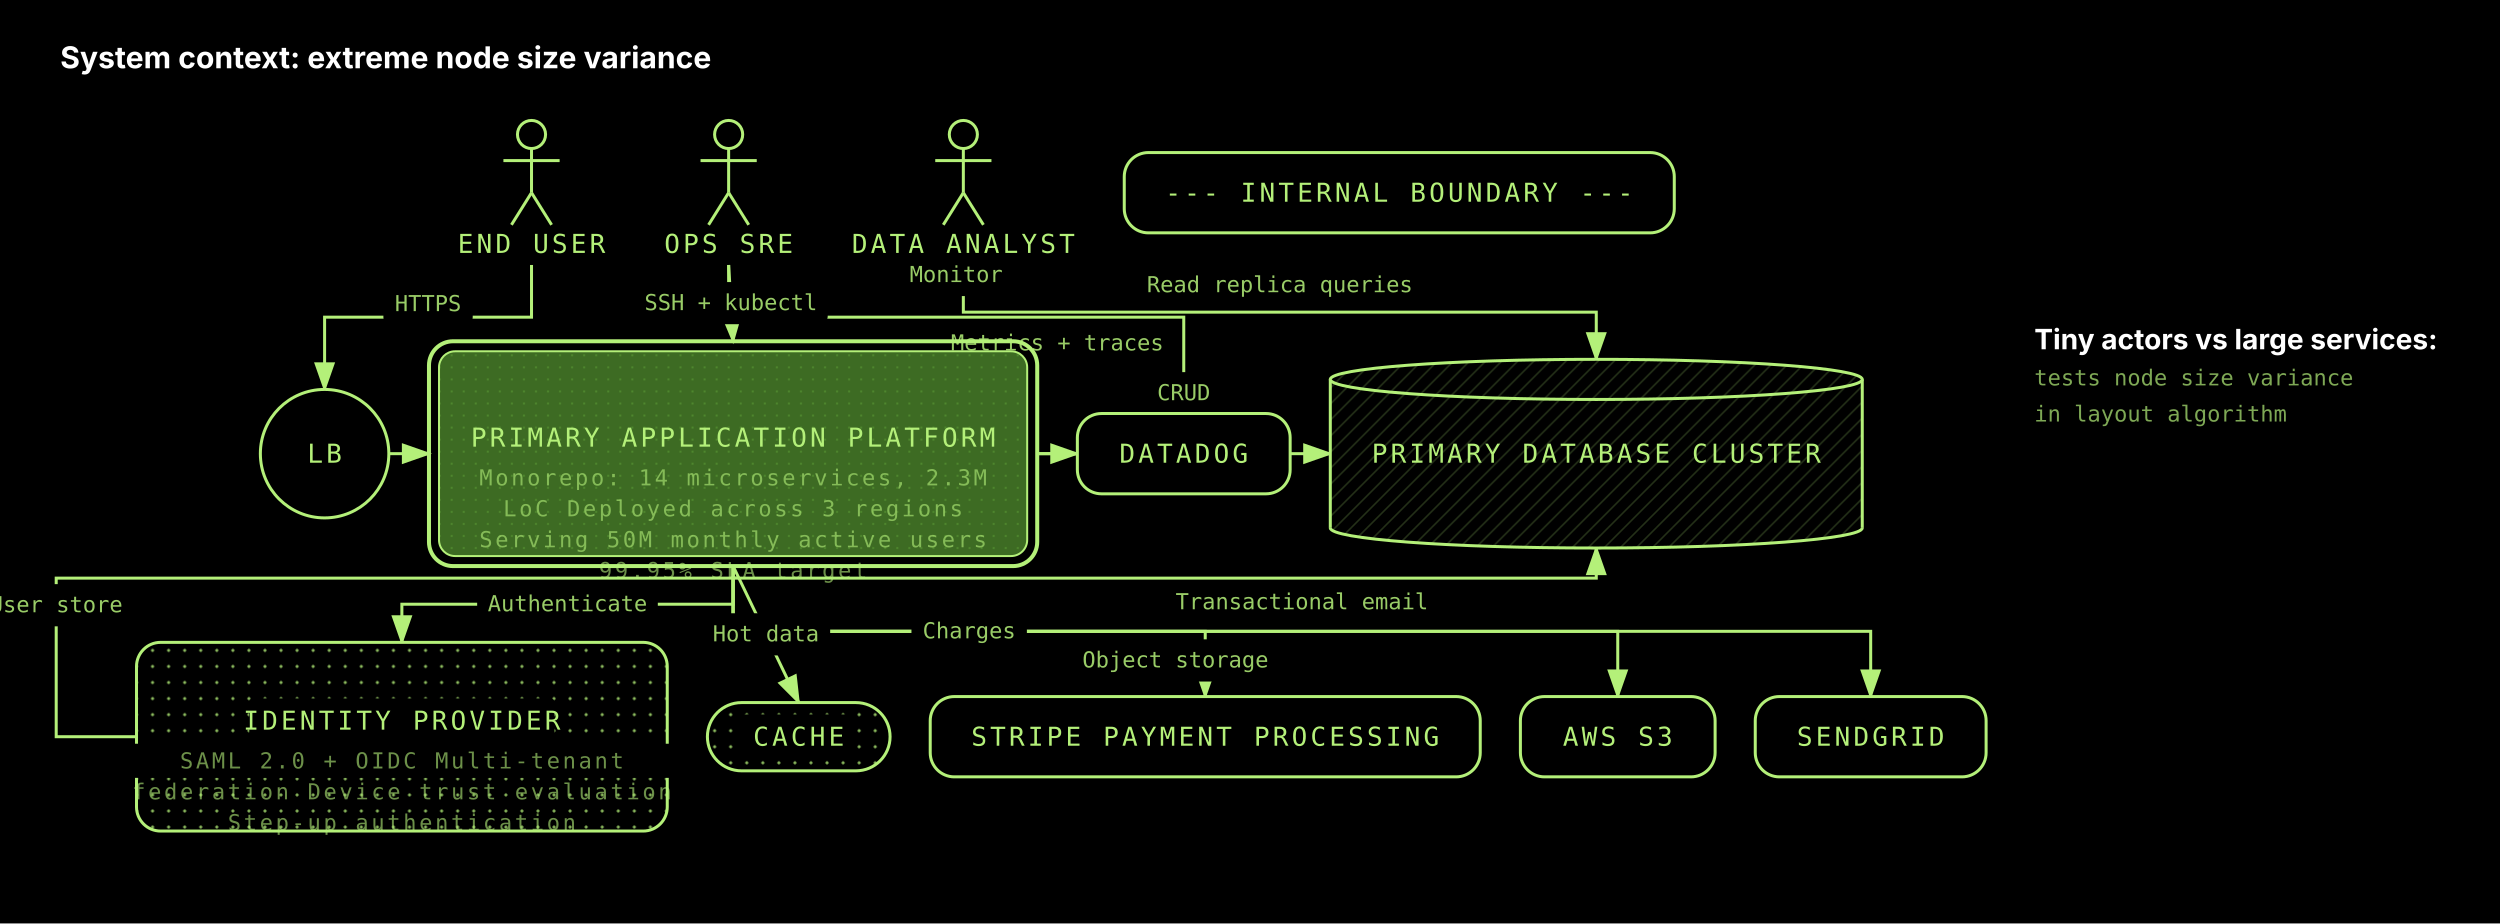
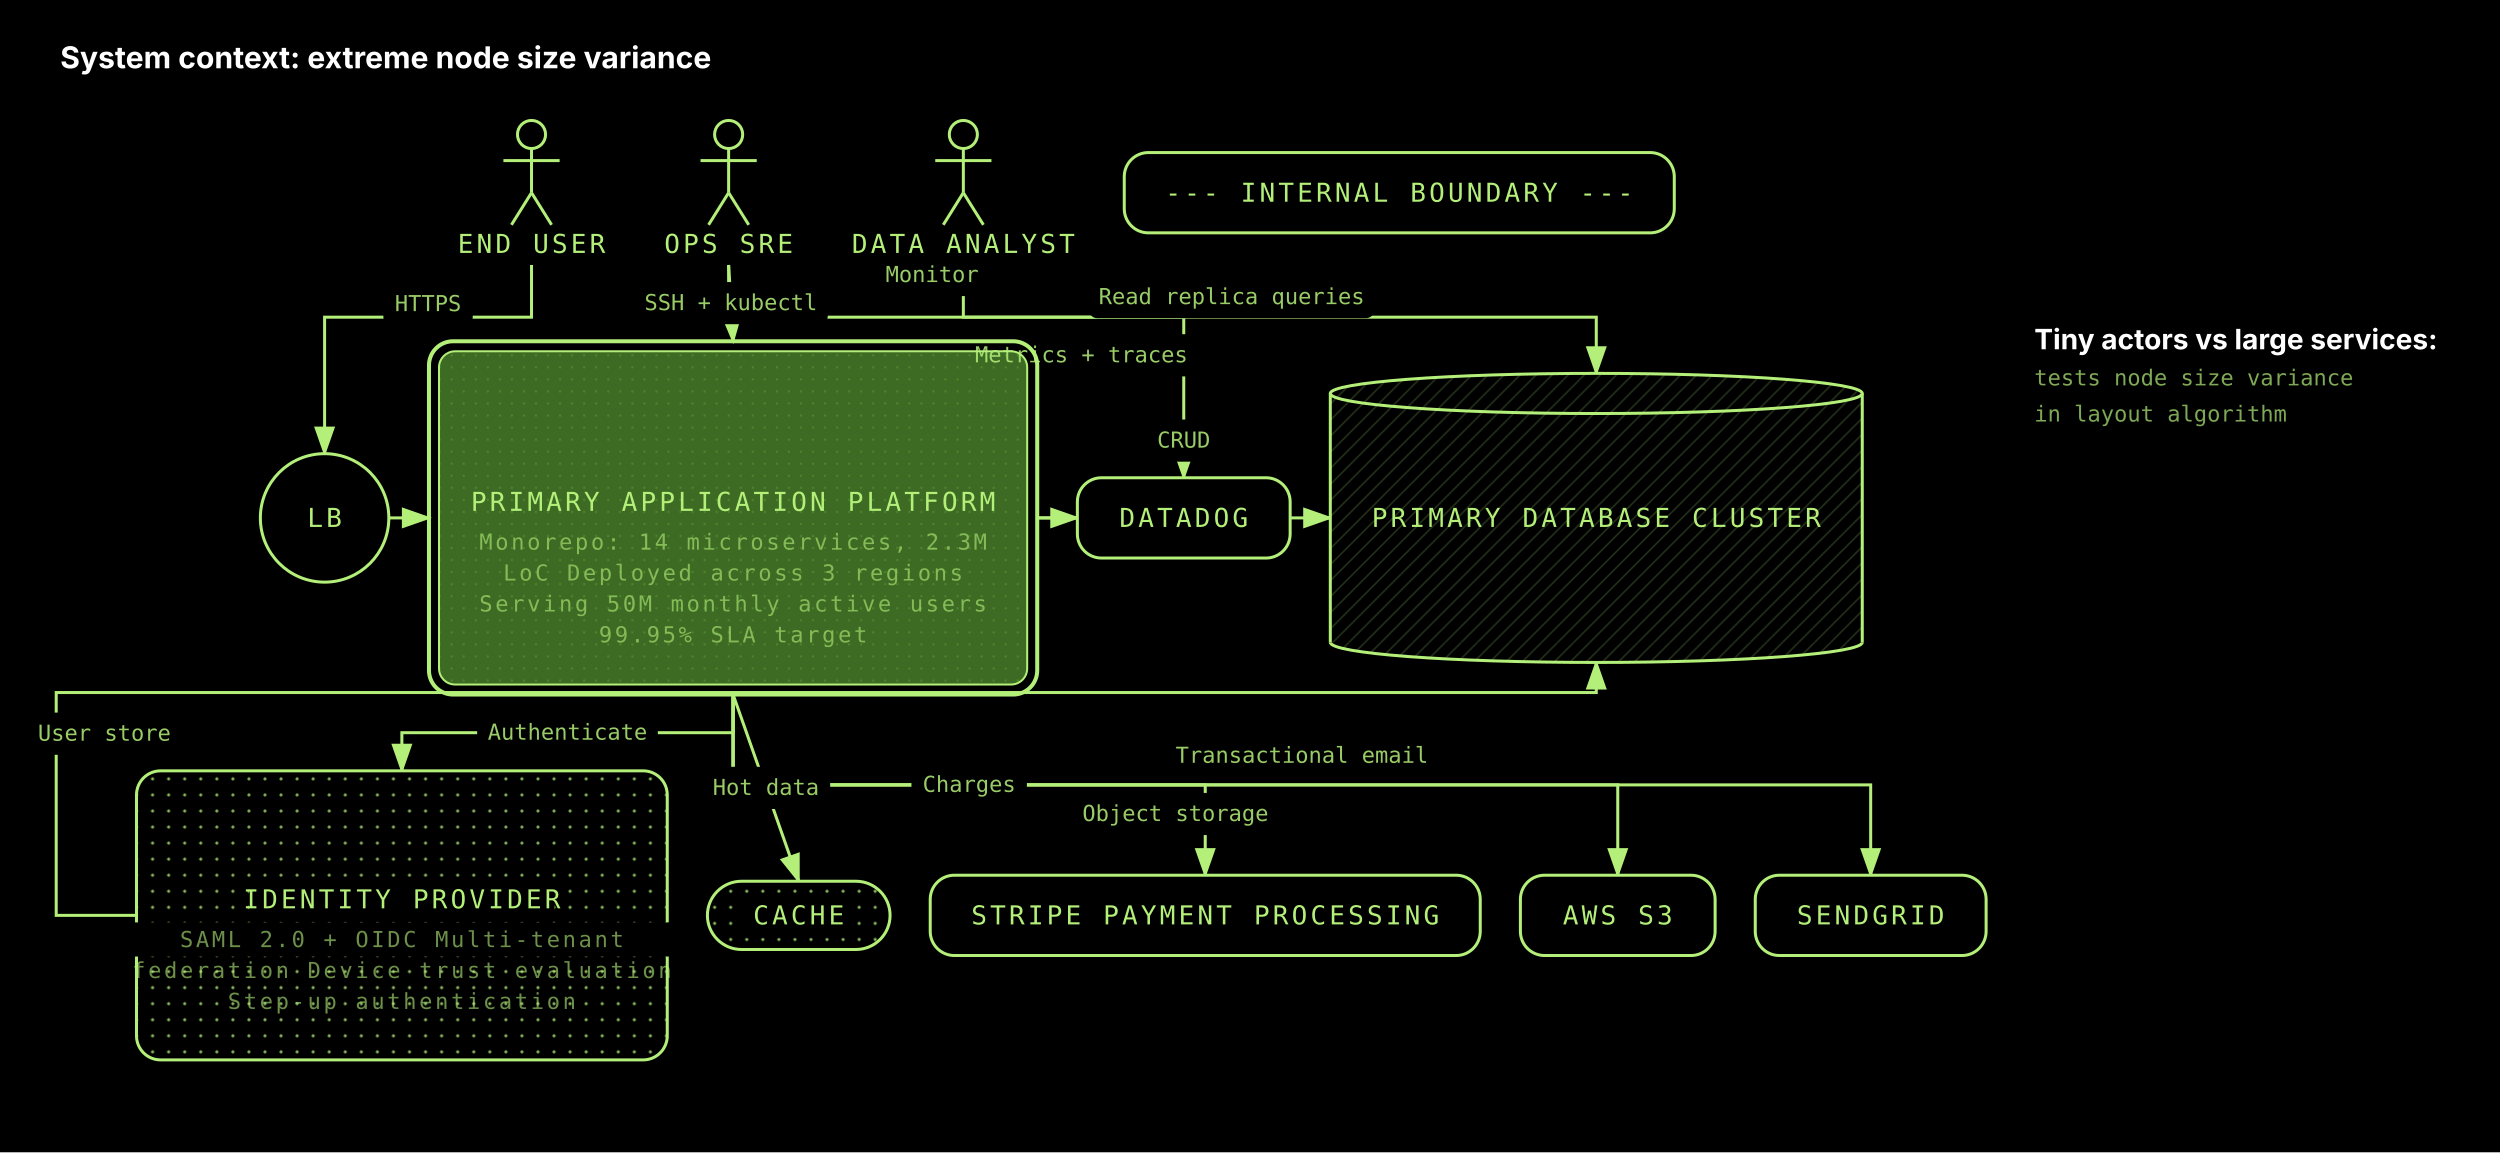
- <svg xmlns="http://www.w3.org/2000/svg" viewBox="0 0 1245.4 460" width="1245.4" height="460">
+ <svg xmlns="http://www.w3.org/2000/svg" viewBox="0 0 1245.4 574" width="1245.4" height="574">
  <defs>
    <pattern id="dotgrid" width="8" height="8" patternUnits="userSpaceOnUse">
      <rect width="8" height="8" fill="#000000" />
      <circle cx="4" cy="4" r="0.8" fill="#b4f079" opacity="0.7" />
    </pattern>
    <pattern id="crosshatch" width="8" height="8" patternUnits="userSpaceOnUse">
      <rect width="8" height="8" fill="#000000" />
      <path d="M0 8L8 0M-1 1L1 -1M7 9L9 7" stroke="#b4f079" stroke-width="0.8" opacity="0.2" />
    </pattern>
    <pattern id="hero" width="6" height="6" patternUnits="userSpaceOnUse">
      <rect width="6" height="6" fill="#3d6b23" />
      <circle cx="3" cy="3" r="0.6" fill="#5a9a35" opacity="0.5" />
    </pattern>
    <marker id="arrowhead" markerWidth="10" markerHeight="7" refX="9" refY="3.5" orient="auto" markerUnits="strokeWidth">
      <polygon points="0 0, 10 3.5, 0 7" fill="#b4f079" />
    </marker>
    <marker id="arrowhead-reverse" markerWidth="10" markerHeight="7" refX="1" refY="3.5" orient="auto" markerUnits="strokeWidth">
      <polygon points="10 0, 0 3.5, 10 7" fill="#b4f079" />
    </marker>
  </defs>
  <rect width="100%" height="100%" fill="#000000" />
  <g class="diagram">
    <text x="30" y="34" font-family="'Inter', 'Helvetica Neue', Arial, sans-serif" font-size="15" fill="#ffffff" font-weight="700">System context: extreme node size variance</text>
-     <polyline points="264.78,132 264.78,158 161.7,158 161.7,194" fill="none" stroke="#b4f079" stroke-width="1.5" marker-end="url(#arrowhead)" />
-     <line x1="193.7" y1="226" x2="213.7" y2="226" stroke="#b4f079" stroke-width="1.5" marker-end="url(#arrowhead)" />
-     <polyline points="362.98,132 362.98,158 589.7,158 589.7,206" fill="none" stroke="#b4f079" stroke-width="1.5" marker-end="url(#arrowhead)" />
+     <polyline points="264.78,132 264.78,158 161.7,158 161.7,226" fill="none" stroke="#b4f079" stroke-width="1.5" marker-end="url(#arrowhead)" />
+     <line x1="193.7" y1="258" x2="213.7" y2="258" stroke="#b4f079" stroke-width="1.5" marker-end="url(#arrowhead)" />
+     <polyline points="362.98,132 362.98,158 589.7,158 589.7,238" fill="none" stroke="#b4f079" stroke-width="1.5" marker-end="url(#arrowhead)" />
    <line x1="362.98" y1="132" x2="365.2" y2="170" stroke="#b4f079" stroke-width="1.5" marker-end="url(#arrowhead)" />
-     <polyline points="479.9,132 479.9,155.5 795.2,155.5 795.2,179" fill="none" stroke="#b4f079" stroke-width="1.5" marker-end="url(#arrowhead)" />
-     <polyline points="365.2,282 365.2,301 200.2,301 200.2,320" fill="none" stroke="#b4f079" stroke-width="1.5" marker-end="url(#arrowhead)" />
-     <line x1="365.2" y1="282" x2="397.9" y2="350" stroke="#b4f079" stroke-width="1.5" marker-end="url(#arrowhead)" />
-     <line x1="516.7" y1="226" x2="662.7" y2="226" stroke="#b4f079" stroke-width="1.5" marker-end="url(#arrowhead)" />
-     <polyline points="365.2,282 365.2,314.5 600.4,314.5 600.4,347" fill="none" stroke="#b4f079" stroke-width="1.5" marker-end="url(#arrowhead)" />
-     <polyline points="365.2,282 365.2,314.5 931.9,314.5 931.9,347" fill="none" stroke="#b4f079" stroke-width="1.5" marker-end="url(#arrowhead)" />
-     <polyline points="365.2,282 365.2,314.5 805.9,314.5 805.9,347" fill="none" stroke="#b4f079" stroke-width="1.5" marker-end="url(#arrowhead)" />
-     <line x1="516.7" y1="226" x2="536.7" y2="226" stroke="#b4f079" stroke-width="1.5" marker-end="url(#arrowhead)" />
-     <polyline points="68,367 28,367 28,288 795.2,288 795.2,273" fill="none" stroke="#b4f079" stroke-width="1.5" marker-end="url(#arrowhead)" />
+     <polyline points="479.9,132 479.9,158 795.2,158 795.2,186" fill="none" stroke="#b4f079" stroke-width="1.5" marker-end="url(#arrowhead)" />
+     <polyline points="365.2,346 365.2,365 200.2,365 200.2,384" fill="none" stroke="#b4f079" stroke-width="1.5" marker-end="url(#arrowhead)" />
+     <line x1="365.2" y1="346" x2="397.9" y2="439" stroke="#b4f079" stroke-width="1.5" marker-end="url(#arrowhead)" />
+     <line x1="516.7" y1="258" x2="662.7" y2="258" stroke="#b4f079" stroke-width="1.5" marker-end="url(#arrowhead)" />
+     <polyline points="365.2,346 365.2,391 600.4,391 600.4,436" fill="none" stroke="#b4f079" stroke-width="1.5" marker-end="url(#arrowhead)" />
+     <polyline points="365.2,346 365.2,391 931.9,391 931.9,436" fill="none" stroke="#b4f079" stroke-width="1.5" marker-end="url(#arrowhead)" />
+     <polyline points="365.2,346 365.2,391 805.9,391 805.9,436" fill="none" stroke="#b4f079" stroke-width="1.5" marker-end="url(#arrowhead)" />
+     <line x1="516.7" y1="258" x2="536.7" y2="258" stroke="#b4f079" stroke-width="1.5" marker-end="url(#arrowhead)" />
+     <polyline points="68,456 28,456 28,345 795.2,345 795.2,330" fill="none" stroke="#b4f079" stroke-width="1.5" marker-end="url(#arrowhead)" />
    <rect x="190.99" y="141" width="44.5" height="21" rx="4" fill="#000000" />
-     <rect x="447.59" y="126.5" width="57.5" height="21" rx="4" fill="#000000" />
+     <rect x="435.59" y="126.5" width="57.5" height="21" rx="4" fill="#000000" />
    <rect x="315.84" y="140.5" width="96.5" height="21" rx="4" fill="#000000" />
-     <rect x="566.55" y="131.562" width="142" height="21" rx="4" fill="#000000" />
-     <rect x="237.7" y="290.5" width="90" height="21" rx="4" fill="#000000" />
-     <rect x="349.55" y="305.5" width="64" height="21" rx="4" fill="#000000" />
-     <rect x="570.7" y="185.375" width="38" height="21" rx="4" fill="#000000" />
-     <rect x="454.05" y="304" width="57.5" height="21" rx="4" fill="#000000" />
-     <rect x="580.8" y="289.5" width="135.5" height="21" rx="4" fill="#000000" />
-     <rect x="534.05" y="318.5" width="103" height="21" rx="4" fill="#000000" />
-     <rect x="468.7" y="160.562" width="116" height="21" rx="4" fill="#000000" />
-     <rect x="-10.5" y="291" width="77" height="21" rx="4" fill="#000000" />
+     <rect x="542.55" y="137.5" width="142" height="21" rx="4" fill="#000000" />
+     <rect x="237.7" y="354.5" width="90" height="21" rx="4" fill="#000000" />
+     <rect x="349.55" y="382" width="64" height="21" rx="4" fill="#000000" />
+     <rect x="570.7" y="209" width="38" height="21" rx="4" fill="#000000" />
+     <rect x="454.05" y="380.5" width="57.5" height="21" rx="4" fill="#000000" />
+     <rect x="580.8" y="366" width="135.5" height="21" rx="4" fill="#000000" />
+     <rect x="534.05" y="395" width="103" height="21" rx="4" fill="#000000" />
+     <rect x="480.7" y="166.5" width="116" height="21" rx="4" fill="#000000" />
+     <rect x="13.5" y="355" width="77" height="21" rx="4" fill="#000000" />
    <circle cx="264.78" cy="67" r="7" fill="none" stroke="#b4f079" stroke-width="1.5" />
    <line x1="264.78" y1="74" x2="264.78" y2="96" stroke="#b4f079" stroke-width="1.5" />
    <line x1="250.78" y1="80" x2="278.78" y2="80" stroke="#b4f079" stroke-width="1.5" />
    <line x1="264.78" y1="96" x2="254.78" y2="112" stroke="#b4f079" stroke-width="1.5" />
    <line x1="264.78" y1="96" x2="274.78" y2="112" stroke="#b4f079" stroke-width="1.5" />
    <text x="264.78" y="126" font-family="'JetBrains Mono', 'Fira Code', 'SF Mono', 'Cascadia Code', monospace" font-size="13" fill="#b4f079" text-anchor="middle" letter-spacing="0.12em">END USER</text>
    <circle cx="362.98" cy="67" r="7" fill="none" stroke="#b4f079" stroke-width="1.5" />
    <line x1="362.98" y1="74" x2="362.98" y2="96" stroke="#b4f079" stroke-width="1.5" />
    <line x1="348.98" y1="80" x2="376.98" y2="80" stroke="#b4f079" stroke-width="1.5" />
    <line x1="362.98" y1="96" x2="352.98" y2="112" stroke="#b4f079" stroke-width="1.5" />
    <line x1="362.98" y1="96" x2="372.98" y2="112" stroke="#b4f079" stroke-width="1.5" />
    <text x="362.98" y="126" font-family="'JetBrains Mono', 'Fira Code', 'SF Mono', 'Cascadia Code', monospace" font-size="13" fill="#b4f079" text-anchor="middle" letter-spacing="0.12em">OPS SRE</text>
    <circle cx="479.9" cy="67" r="7" fill="none" stroke="#b4f079" stroke-width="1.5" />
    <line x1="479.9" y1="74" x2="479.9" y2="96" stroke="#b4f079" stroke-width="1.5" />
    <line x1="465.9" y1="80" x2="493.9" y2="80" stroke="#b4f079" stroke-width="1.5" />
    <line x1="479.9" y1="96" x2="469.9" y2="112" stroke="#b4f079" stroke-width="1.5" />
    <line x1="479.9" y1="96" x2="489.9" y2="112" stroke="#b4f079" stroke-width="1.5" />
    <text x="479.9" y="126" font-family="'JetBrains Mono', 'Fira Code', 'SF Mono', 'Cascadia Code', monospace" font-size="13" fill="#b4f079" text-anchor="middle" letter-spacing="0.12em">DATA ANALYST</text>
-     <rect x="213.7" y="170" width="303" height="112" rx="12" fill="none" stroke="#b4f079" stroke-width="2" />
-     <rect x="218.7" y="175" width="293" height="102" rx="8" fill="url(#hero)" stroke="#b4f079" stroke-width="1" />
-     <text x="365.2" y="218" font-family="'JetBrains Mono', 'Fira Code', 'SF Mono', 'Cascadia Code', monospace" font-size="13" fill="#b4f079" text-anchor="middle" dominant-baseline="central" letter-spacing="0.12em">PRIMARY APPLICATION PLATFORM</text>
-     <text x="365.2" y="238" font-family="'JetBrains Mono', 'Fira Code', 'SF Mono', 'Cascadia Code', monospace" font-size="11" fill="#b4f079" opacity="0.6" text-anchor="middle" dominant-baseline="central" letter-spacing="0.12em">Monorepo: 14 microservices, 2.3M</text>
-     <text x="365.2" y="253.4" font-family="'JetBrains Mono', 'Fira Code', 'SF Mono', 'Cascadia Code', monospace" font-size="11" fill="#b4f079" opacity="0.6" text-anchor="middle" dominant-baseline="central" letter-spacing="0.12em">LoC Deployed across 3 regions</text>
-     <text x="365.2" y="268.8" font-family="'JetBrains Mono', 'Fira Code', 'SF Mono', 'Cascadia Code', monospace" font-size="11" fill="#b4f079" opacity="0.6" text-anchor="middle" dominant-baseline="central" letter-spacing="0.12em">Serving 50M monthly active users</text>
-     <text x="365.2" y="284.2" font-family="'JetBrains Mono', 'Fira Code', 'SF Mono', 'Cascadia Code', monospace" font-size="11" fill="#b4f079" opacity="0.6" text-anchor="middle" dominant-baseline="central" letter-spacing="0.12em">99.95% SLA target</text>
-     <circle cx="161.7" cy="226" r="32" fill="#000000" stroke="#b4f079" stroke-width="1.5" />
-     <text x="161.7" y="226" font-family="'JetBrains Mono', 'Fira Code', 'SF Mono', 'Cascadia Code', monospace" font-size="13" fill="#b4f079" text-anchor="middle" dominant-baseline="central" letter-spacing="0.12em">LB</text>
+     <rect x="213.7" y="170" width="303" height="176" rx="12" fill="none" stroke="#b4f079" stroke-width="2" />
+     <rect x="218.7" y="175" width="293" height="166" rx="8" fill="url(#hero)" stroke="#b4f079" stroke-width="1" />
+     <text x="365.2" y="250" font-family="'JetBrains Mono', 'Fira Code', 'SF Mono', 'Cascadia Code', monospace" font-size="13" fill="#b4f079" text-anchor="middle" dominant-baseline="central" letter-spacing="0.12em">PRIMARY APPLICATION PLATFORM</text>
+     <text x="365.2" y="270" font-family="'JetBrains Mono', 'Fira Code', 'SF Mono', 'Cascadia Code', monospace" font-size="11" fill="#b4f079" opacity="0.6" text-anchor="middle" dominant-baseline="central" letter-spacing="0.12em">Monorepo: 14 microservices, 2.3M</text>
+     <text x="365.2" y="285.4" font-family="'JetBrains Mono', 'Fira Code', 'SF Mono', 'Cascadia Code', monospace" font-size="11" fill="#b4f079" opacity="0.6" text-anchor="middle" dominant-baseline="central" letter-spacing="0.12em">LoC Deployed across 3 regions</text>
+     <text x="365.2" y="300.8" font-family="'JetBrains Mono', 'Fira Code', 'SF Mono', 'Cascadia Code', monospace" font-size="11" fill="#b4f079" opacity="0.6" text-anchor="middle" dominant-baseline="central" letter-spacing="0.12em">Serving 50M monthly active users</text>
+     <text x="365.2" y="316.2" font-family="'JetBrains Mono', 'Fira Code', 'SF Mono', 'Cascadia Code', monospace" font-size="11" fill="#b4f079" opacity="0.6" text-anchor="middle" dominant-baseline="central" letter-spacing="0.12em">99.95% SLA target</text>
+     <circle cx="161.7" cy="258" r="32" fill="#000000" stroke="#b4f079" stroke-width="1.5" />
+     <text x="161.7" y="258" font-family="'JetBrains Mono', 'Fira Code', 'SF Mono', 'Cascadia Code', monospace" font-size="13" fill="#b4f079" text-anchor="middle" dominant-baseline="central" letter-spacing="0.12em">LB</text>
    <rect x="560.06" y="76" width="274" height="40" rx="12" fill="#000000" stroke="#b4f079" stroke-width="1.5" />
    <text x="697.06" y="96" font-family="'JetBrains Mono', 'Fira Code', 'SF Mono', 'Cascadia Code', monospace" font-size="13" fill="#b4f079" text-anchor="middle" dominant-baseline="central" letter-spacing="0.12em">--- INTERNAL BOUNDARY ---</text>
-     <rect x="68" y="320" width="264.4" height="94" rx="12" fill="url(#dotgrid)" stroke="#b4f079" stroke-width="1.5" />
-     <rect x="124.2" y="347.9" width="152" height="22.2" fill="#000000" rx="2" />
-     <text x="200.2" y="359" font-family="'JetBrains Mono', 'Fira Code', 'SF Mono', 'Cascadia Code', monospace" font-size="13" fill="#b4f079" text-anchor="middle" dominant-baseline="central" letter-spacing="0.12em">IDENTITY PROVIDER</text>
-     <rect x="-151.8" y="370.5" width="704" height="17" fill="#000000" rx="2" />
-     <text x="200.2" y="379" font-family="'JetBrains Mono', 'Fira Code', 'SF Mono', 'Cascadia Code', monospace" font-size="11" fill="#b4f079" opacity="0.6" text-anchor="middle" dominant-baseline="central" letter-spacing="0.12em">SAML 2.0 + OIDC Multi-tenant</text>
-     <text x="200.2" y="394.4" font-family="'JetBrains Mono', 'Fira Code', 'SF Mono', 'Cascadia Code', monospace" font-size="11" fill="#b4f079" opacity="0.6" text-anchor="middle" dominant-baseline="central" letter-spacing="0.12em">federation Device trust evaluation</text>
-     <text x="200.2" y="409.8" font-family="'JetBrains Mono', 'Fira Code', 'SF Mono', 'Cascadia Code', monospace" font-size="11" fill="#b4f079" opacity="0.6" text-anchor="middle" dominant-baseline="central" letter-spacing="0.12em">Step-up authentication</text>
-     <rect x="352.4" y="350" width="91" height="34" rx="17" fill="url(#dotgrid)" stroke="#b4f079" stroke-width="1.5" />
-     <rect x="369.9" y="355.9" width="56" height="22.2" fill="#000000" rx="2" />
-     <text x="397.9" y="367" font-family="'JetBrains Mono', 'Fira Code', 'SF Mono', 'Cascadia Code', monospace" font-size="13" fill="#b4f079" text-anchor="middle" dominant-baseline="central" letter-spacing="0.12em">CACHE</text>
-     <rect x="662.7" y="189" width="265" height="74" fill="url(#crosshatch)" stroke="none" />
-     <line x1="662.7" y1="189" x2="662.7" y2="263" stroke="#b4f079" stroke-width="1.5" />
-     <line x1="927.7" y1="189" x2="927.7" y2="263" stroke="#b4f079" stroke-width="1.5" />
-     <ellipse cx="795.2" cy="189" rx="132.5" ry="10" fill="url(#crosshatch)" stroke="#b4f079" stroke-width="1.5" />
-     <path d="M662.7,263 A132.5,10 0 0,0 927.7,263" fill="url(#crosshatch)" stroke="#b4f079" stroke-width="1.5" />
-     <text x="795.2" y="226" font-family="'JetBrains Mono', 'Fira Code', 'SF Mono', 'Cascadia Code', monospace" font-size="13" fill="#b4f079" text-anchor="middle" dominant-baseline="central" letter-spacing="0.12em">PRIMARY DATABASE CLUSTER</text>
-     <rect x="463.4" y="347" width="274" height="40" rx="12" fill="#000000" stroke="#b4f079" stroke-width="1.5" />
-     <text x="600.4" y="367" font-family="'JetBrains Mono', 'Fira Code', 'SF Mono', 'Cascadia Code', monospace" font-size="13" fill="#b4f079" text-anchor="middle" dominant-baseline="central" letter-spacing="0.12em">STRIPE PAYMENT PROCESSING</text>
-     <rect x="536.7" y="206" width="106" height="40" rx="12" fill="#000000" stroke="#b4f079" stroke-width="1.5" />
-     <text x="589.7" y="226" font-family="'JetBrains Mono', 'Fira Code', 'SF Mono', 'Cascadia Code', monospace" font-size="13" fill="#b4f079" text-anchor="middle" dominant-baseline="central" letter-spacing="0.12em">DATADOG</text>
-     <rect x="757.4" y="347" width="97" height="40" rx="12" fill="#000000" stroke="#b4f079" stroke-width="1.5" />
-     <text x="805.9" y="367" font-family="'JetBrains Mono', 'Fira Code', 'SF Mono', 'Cascadia Code', monospace" font-size="13" fill="#b4f079" text-anchor="middle" dominant-baseline="central" letter-spacing="0.12em">AWS S3</text>
-     <rect x="874.4" y="347" width="115" height="40" rx="12" fill="#000000" stroke="#b4f079" stroke-width="1.5" />
-     <text x="931.9" y="367" font-family="'JetBrains Mono', 'Fira Code', 'SF Mono', 'Cascadia Code', monospace" font-size="13" fill="#b4f079" text-anchor="middle" dominant-baseline="central" letter-spacing="0.12em">SENDGRID</text>
+     <rect x="68" y="384" width="264.4" height="144" rx="12" fill="url(#dotgrid)" stroke="#b4f079" stroke-width="1.5" />
+     <rect x="124.2" y="436.9" width="152" height="22.2" fill="#000000" rx="2" />
+     <text x="200.2" y="448" font-family="'JetBrains Mono', 'Fira Code', 'SF Mono', 'Cascadia Code', monospace" font-size="13" fill="#b4f079" text-anchor="middle" dominant-baseline="central" letter-spacing="0.12em">IDENTITY PROVIDER</text>
+     <rect x="-151.8" y="459.5" width="704" height="17" fill="#000000" rx="2" />
+     <text x="200.2" y="468" font-family="'JetBrains Mono', 'Fira Code', 'SF Mono', 'Cascadia Code', monospace" font-size="11" fill="#b4f079" opacity="0.6" text-anchor="middle" dominant-baseline="central" letter-spacing="0.12em">SAML 2.0 + OIDC Multi-tenant</text>
+     <text x="200.2" y="483.4" font-family="'JetBrains Mono', 'Fira Code', 'SF Mono', 'Cascadia Code', monospace" font-size="11" fill="#b4f079" opacity="0.6" text-anchor="middle" dominant-baseline="central" letter-spacing="0.12em">federation Device trust evaluation</text>
+     <text x="200.2" y="498.8" font-family="'JetBrains Mono', 'Fira Code', 'SF Mono', 'Cascadia Code', monospace" font-size="11" fill="#b4f079" opacity="0.6" text-anchor="middle" dominant-baseline="central" letter-spacing="0.12em">Step-up authentication</text>
+     <rect x="352.4" y="439" width="91" height="34" rx="17" fill="url(#dotgrid)" stroke="#b4f079" stroke-width="1.5" />
+     <rect x="369.9" y="444.9" width="56" height="22.2" fill="#000000" rx="2" />
+     <text x="397.9" y="456" font-family="'JetBrains Mono', 'Fira Code', 'SF Mono', 'Cascadia Code', monospace" font-size="13" fill="#b4f079" text-anchor="middle" dominant-baseline="central" letter-spacing="0.12em">CACHE</text>
+     <rect x="662.7" y="196" width="265" height="124" fill="url(#crosshatch)" stroke="none" />
+     <line x1="662.7" y1="196" x2="662.7" y2="320" stroke="#b4f079" stroke-width="1.5" />
+     <line x1="927.7" y1="196" x2="927.7" y2="320" stroke="#b4f079" stroke-width="1.5" />
+     <ellipse cx="795.2" cy="196" rx="132.5" ry="10" fill="url(#crosshatch)" stroke="#b4f079" stroke-width="1.5" />
+     <path d="M662.7,320 A132.5,10 0 0,0 927.7,320" fill="url(#crosshatch)" stroke="#b4f079" stroke-width="1.5" />
+     <text x="795.2" y="258" font-family="'JetBrains Mono', 'Fira Code', 'SF Mono', 'Cascadia Code', monospace" font-size="13" fill="#b4f079" text-anchor="middle" dominant-baseline="central" letter-spacing="0.12em">PRIMARY DATABASE CLUSTER</text>
+     <rect x="463.4" y="436" width="274" height="40" rx="12" fill="#000000" stroke="#b4f079" stroke-width="1.5" />
+     <text x="600.4" y="456" font-family="'JetBrains Mono', 'Fira Code', 'SF Mono', 'Cascadia Code', monospace" font-size="13" fill="#b4f079" text-anchor="middle" dominant-baseline="central" letter-spacing="0.12em">STRIPE PAYMENT PROCESSING</text>
+     <rect x="536.7" y="238" width="106" height="40" rx="12" fill="#000000" stroke="#b4f079" stroke-width="1.5" />
+     <text x="589.7" y="258" font-family="'JetBrains Mono', 'Fira Code', 'SF Mono', 'Cascadia Code', monospace" font-size="13" fill="#b4f079" text-anchor="middle" dominant-baseline="central" letter-spacing="0.12em">DATADOG</text>
+     <rect x="757.4" y="436" width="97" height="40" rx="12" fill="#000000" stroke="#b4f079" stroke-width="1.5" />
+     <text x="805.9" y="456" font-family="'JetBrains Mono', 'Fira Code', 'SF Mono', 'Cascadia Code', monospace" font-size="13" fill="#b4f079" text-anchor="middle" dominant-baseline="central" letter-spacing="0.12em">AWS S3</text>
+     <rect x="874.4" y="436" width="115" height="40" rx="12" fill="#000000" stroke="#b4f079" stroke-width="1.5" />
+     <text x="931.9" y="456" font-family="'JetBrains Mono', 'Fira Code', 'SF Mono', 'Cascadia Code', monospace" font-size="13" fill="#b4f079" text-anchor="middle" dominant-baseline="central" letter-spacing="0.12em">SENDGRID</text>
    <text x="213.24" y="155" font-family="'JetBrains Mono', 'Fira Code', 'SF Mono', 'Cascadia Code', monospace" font-size="11" fill="#b4f079" opacity="0.85" text-anchor="middle">HTTPS</text>
-     <text x="476.34" y="140.5" font-family="'JetBrains Mono', 'Fira Code', 'SF Mono', 'Cascadia Code', monospace" font-size="11" fill="#b4f079" opacity="0.85" text-anchor="middle">Monitor</text>
+     <text x="464.34" y="140.5" font-family="'JetBrains Mono', 'Fira Code', 'SF Mono', 'Cascadia Code', monospace" font-size="11" fill="#b4f079" opacity="0.85" text-anchor="middle">Monitor</text>
    <text x="364.09" y="154.5" font-family="'JetBrains Mono', 'Fira Code', 'SF Mono', 'Cascadia Code', monospace" font-size="11" fill="#b4f079" opacity="0.85" text-anchor="middle">SSH + kubectl</text>
-     <text x="637.55" y="145.562" font-family="'JetBrains Mono', 'Fira Code', 'SF Mono', 'Cascadia Code', monospace" font-size="11" fill="#b4f079" opacity="0.85" text-anchor="middle">Read replica queries</text>
-     <text x="282.7" y="304.5" font-family="'JetBrains Mono', 'Fira Code', 'SF Mono', 'Cascadia Code', monospace" font-size="11" fill="#b4f079" opacity="0.85" text-anchor="middle">Authenticate</text>
-     <text x="381.55" y="319.5" font-family="'JetBrains Mono', 'Fira Code', 'SF Mono', 'Cascadia Code', monospace" font-size="11" fill="#b4f079" opacity="0.85" text-anchor="middle">Hot data</text>
-     <text x="589.7" y="199.375" font-family="'JetBrains Mono', 'Fira Code', 'SF Mono', 'Cascadia Code', monospace" font-size="11" fill="#b4f079" opacity="0.85" text-anchor="middle">CRUD</text>
-     <text x="482.8" y="318" font-family="'JetBrains Mono', 'Fira Code', 'SF Mono', 'Cascadia Code', monospace" font-size="11" fill="#b4f079" opacity="0.85" text-anchor="middle">Charges</text>
-     <text x="648.55" y="303.5" font-family="'JetBrains Mono', 'Fira Code', 'SF Mono', 'Cascadia Code', monospace" font-size="11" fill="#b4f079" opacity="0.85" text-anchor="middle">Transactional email</text>
-     <text x="585.55" y="332.5" font-family="'JetBrains Mono', 'Fira Code', 'SF Mono', 'Cascadia Code', monospace" font-size="11" fill="#b4f079" opacity="0.85" text-anchor="middle">Object storage</text>
-     <text x="526.7" y="174.562" font-family="'JetBrains Mono', 'Fira Code', 'SF Mono', 'Cascadia Code', monospace" font-size="11" fill="#b4f079" opacity="0.85" text-anchor="middle">Metrics + traces</text>
-     <text x="28" y="305" font-family="'JetBrains Mono', 'Fira Code', 'SF Mono', 'Cascadia Code', monospace" font-size="11" fill="#b4f079" opacity="0.85" text-anchor="middle">User store</text>
+     <text x="613.55" y="151.5" font-family="'JetBrains Mono', 'Fira Code', 'SF Mono', 'Cascadia Code', monospace" font-size="11" fill="#b4f079" opacity="0.85" text-anchor="middle">Read replica queries</text>
+     <text x="282.7" y="368.5" font-family="'JetBrains Mono', 'Fira Code', 'SF Mono', 'Cascadia Code', monospace" font-size="11" fill="#b4f079" opacity="0.85" text-anchor="middle">Authenticate</text>
+     <text x="381.55" y="396" font-family="'JetBrains Mono', 'Fira Code', 'SF Mono', 'Cascadia Code', monospace" font-size="11" fill="#b4f079" opacity="0.85" text-anchor="middle">Hot data</text>
+     <text x="589.7" y="223" font-family="'JetBrains Mono', 'Fira Code', 'SF Mono', 'Cascadia Code', monospace" font-size="11" fill="#b4f079" opacity="0.85" text-anchor="middle">CRUD</text>
+     <text x="482.8" y="394.5" font-family="'JetBrains Mono', 'Fira Code', 'SF Mono', 'Cascadia Code', monospace" font-size="11" fill="#b4f079" opacity="0.85" text-anchor="middle">Charges</text>
+     <text x="648.55" y="380" font-family="'JetBrains Mono', 'Fira Code', 'SF Mono', 'Cascadia Code', monospace" font-size="11" fill="#b4f079" opacity="0.85" text-anchor="middle">Transactional email</text>
+     <text x="585.55" y="409" font-family="'JetBrains Mono', 'Fira Code', 'SF Mono', 'Cascadia Code', monospace" font-size="11" fill="#b4f079" opacity="0.85" text-anchor="middle">Object storage</text>
+     <text x="538.7" y="180.5" font-family="'JetBrains Mono', 'Fira Code', 'SF Mono', 'Cascadia Code', monospace" font-size="11" fill="#b4f079" opacity="0.85" text-anchor="middle">Metrics + traces</text>
+     <text x="52" y="369" font-family="'JetBrains Mono', 'Fira Code', 'SF Mono', 'Cascadia Code', monospace" font-size="11" fill="#b4f079" opacity="0.85" text-anchor="middle">User store</text>
    <text x="1013.4" y="174" font-family="'Inter', 'Helvetica Neue', Arial, sans-serif" font-size="14" fill="#ffffff" font-weight="700">Tiny actors vs large services:</text>
    <text x="1013.4" y="192" font-family="'JetBrains Mono', 'Fira Code', 'SF Mono', 'Cascadia Code', monospace" font-size="11" fill="#b4f079" opacity="0.7">tests node size variance</text>
    <text x="1013.4" y="210" font-family="'JetBrains Mono', 'Fira Code', 'SF Mono', 'Cascadia Code', monospace" font-size="11" fill="#b4f079" opacity="0.7">in layout algorithm</text>
  </g>
</svg>
